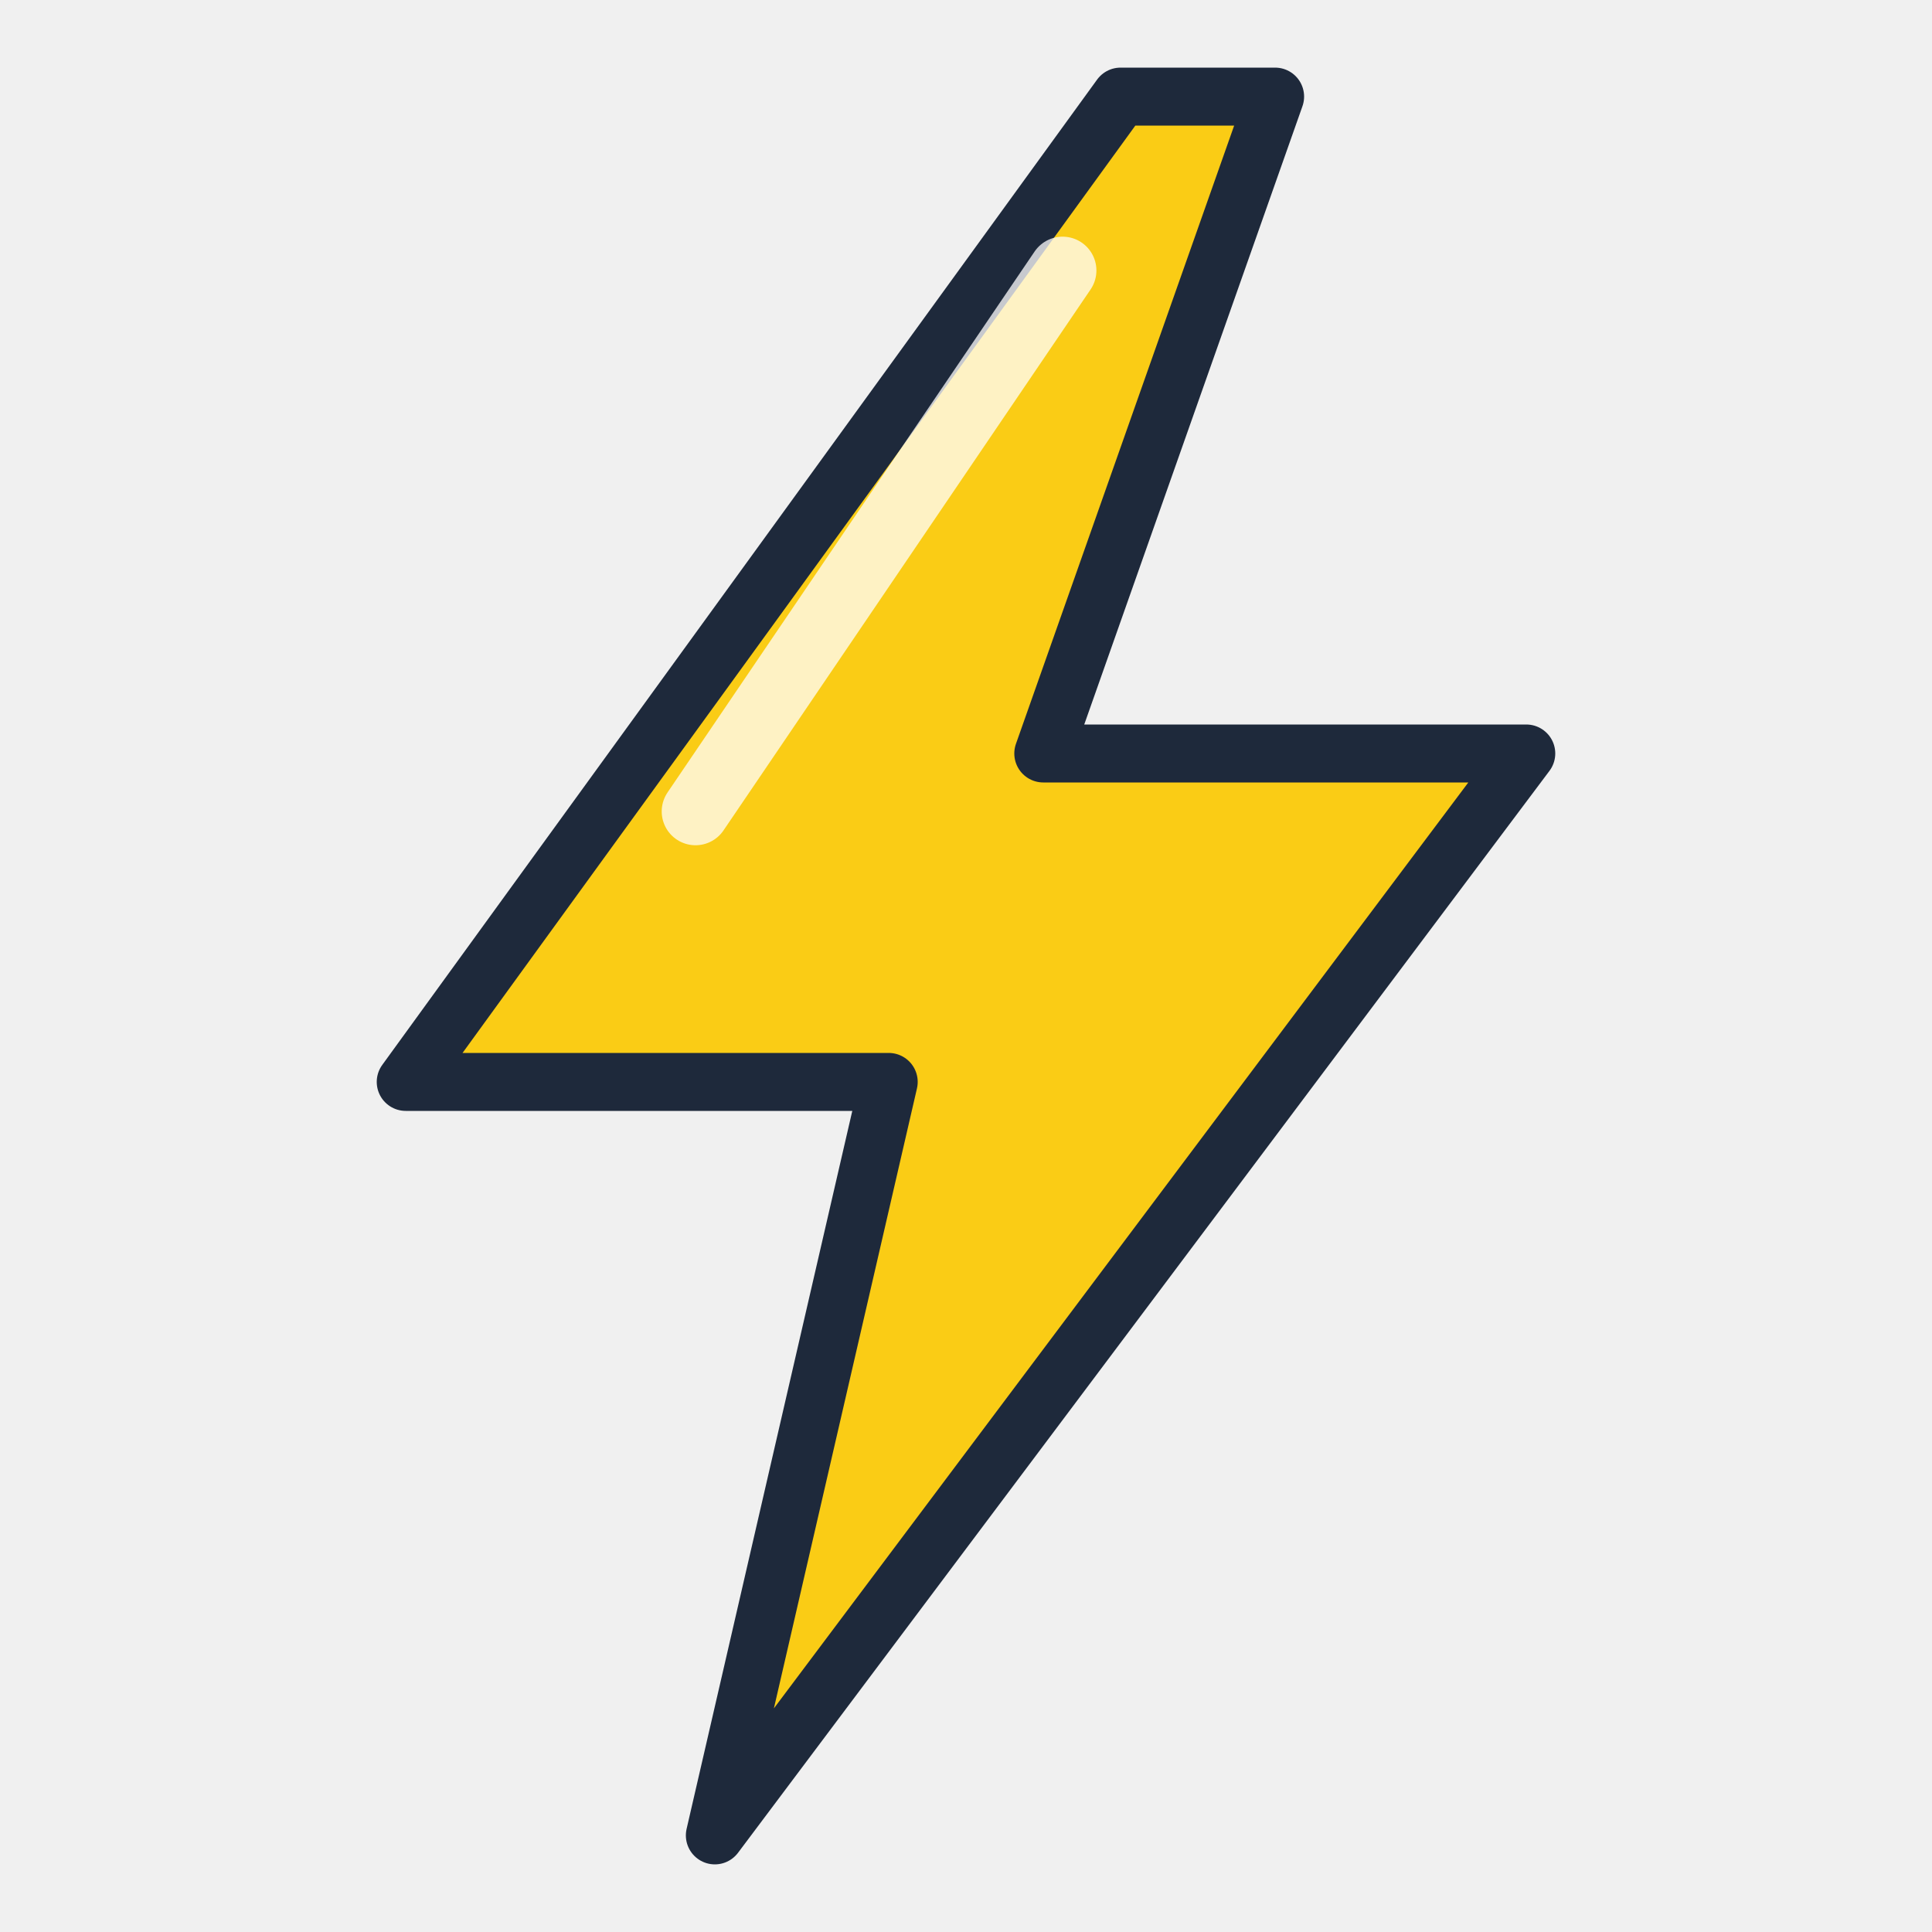
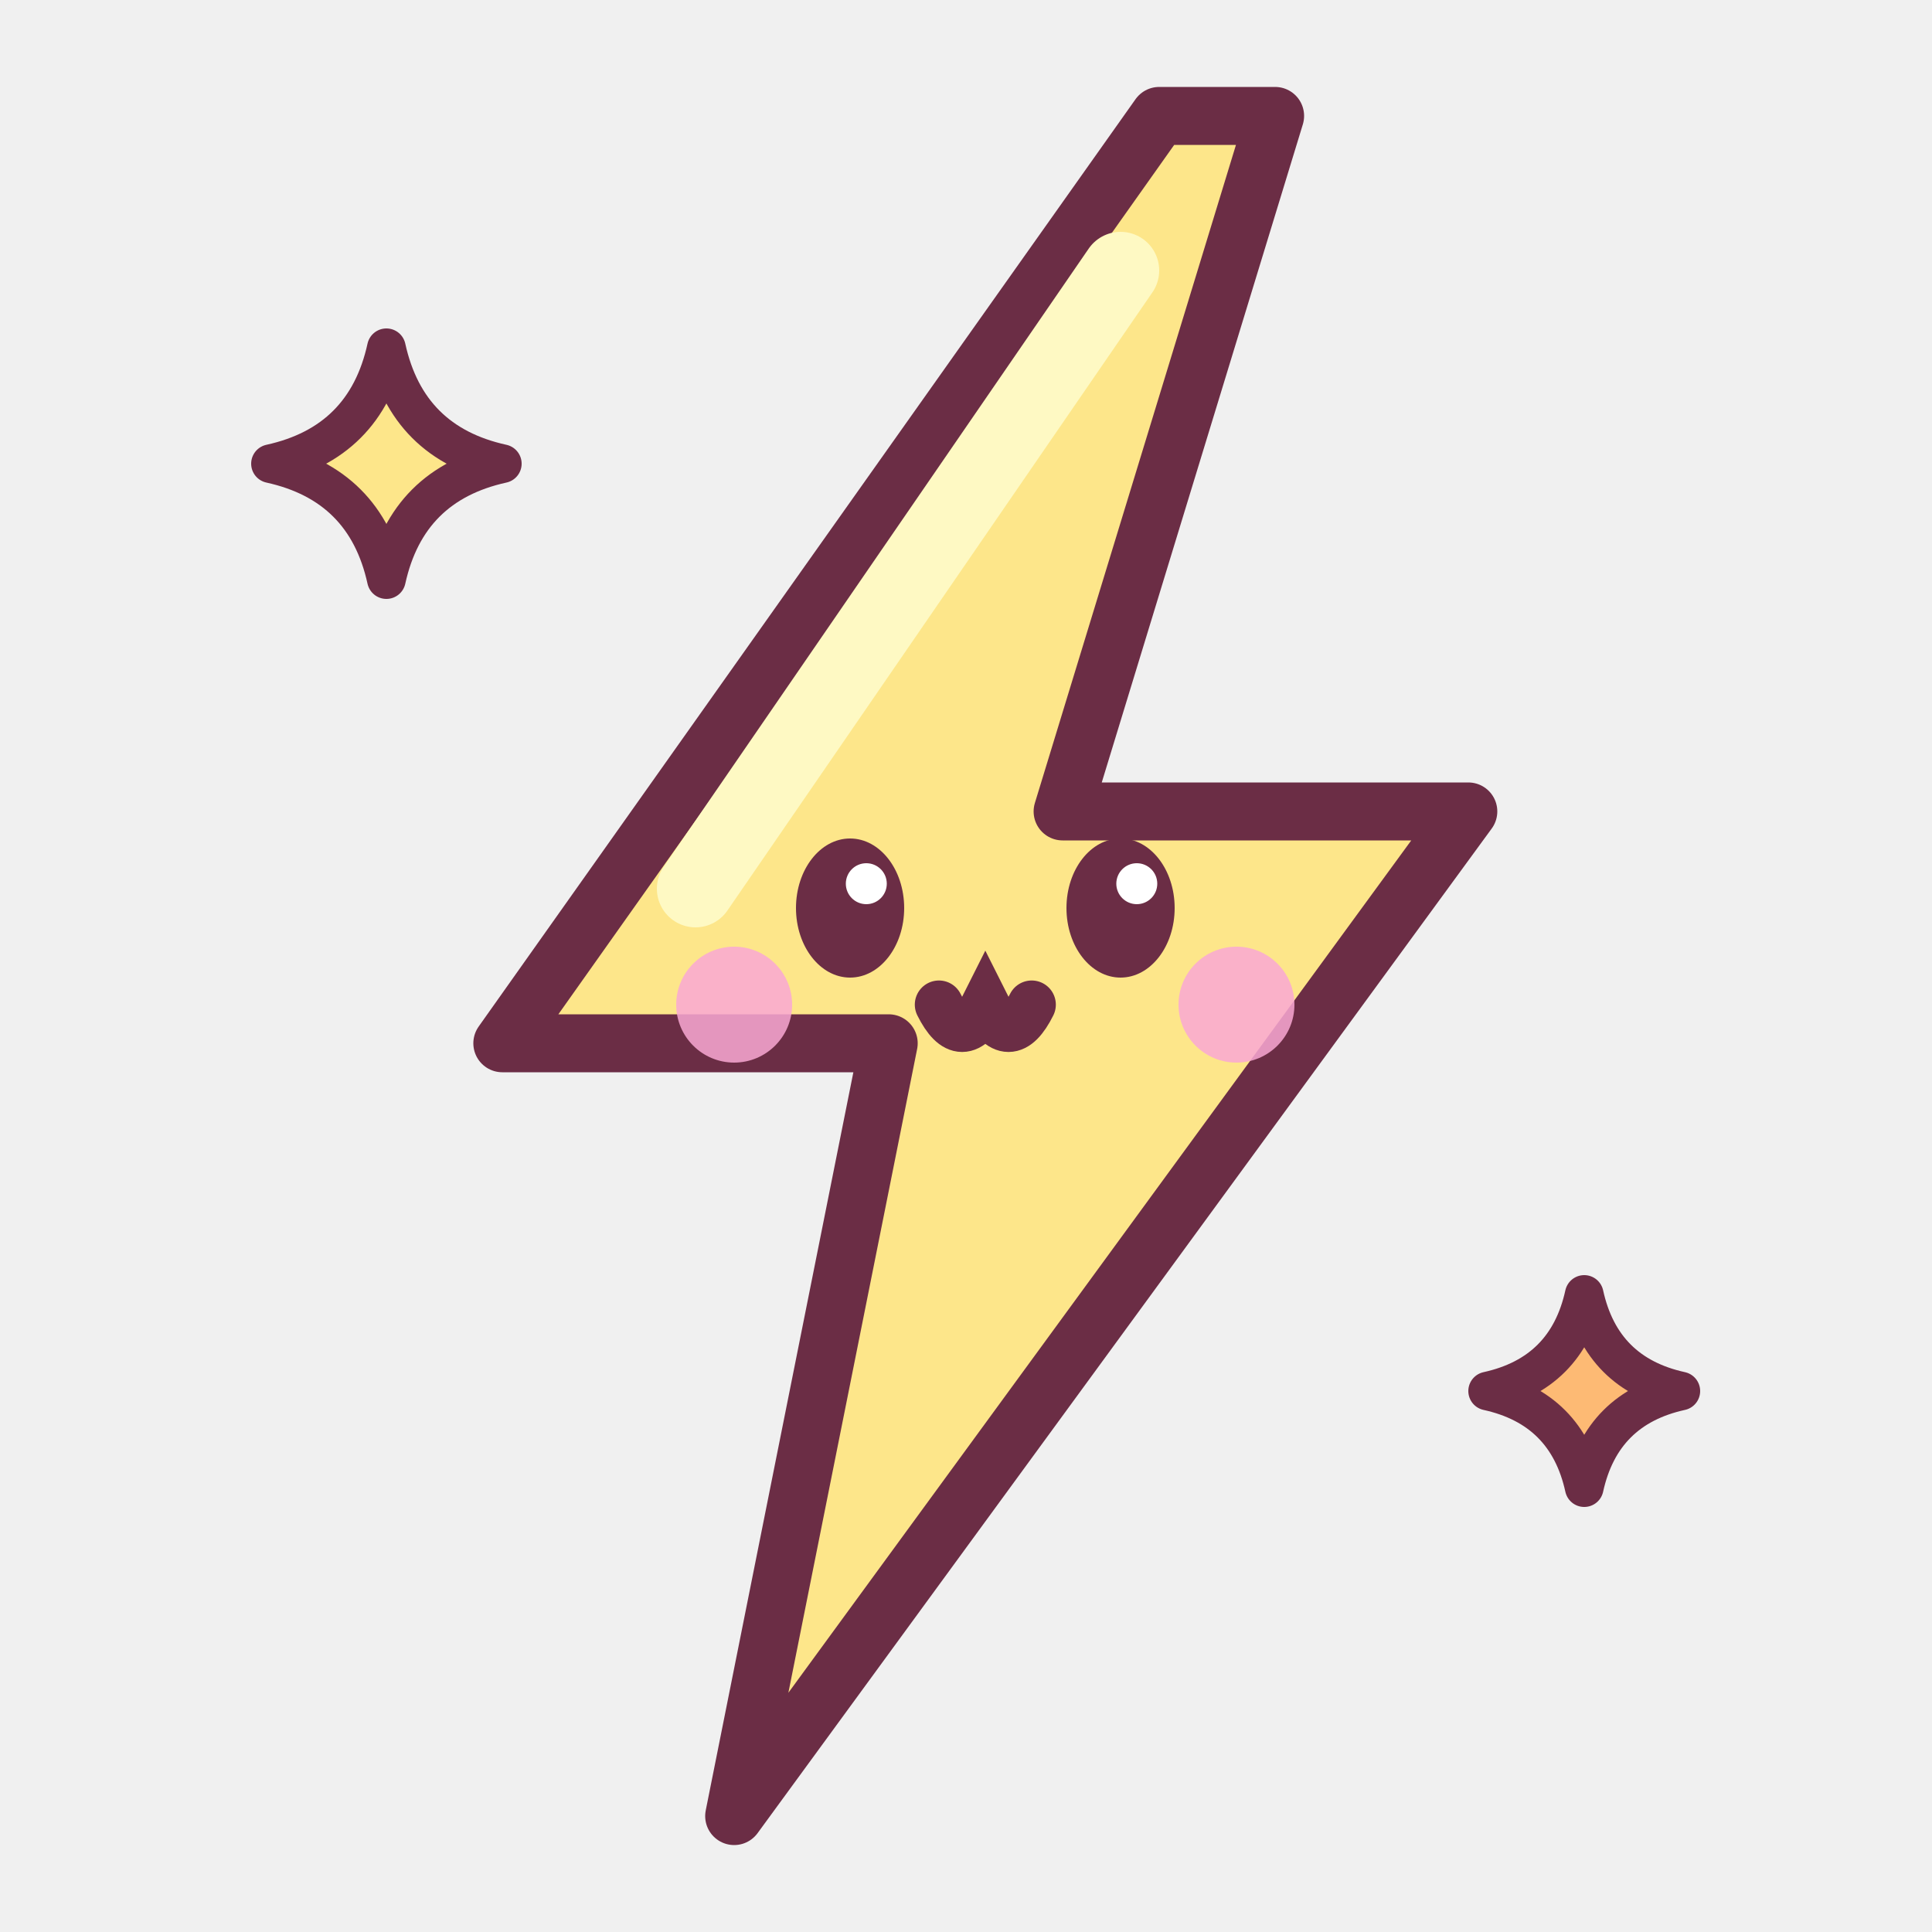
<svg xmlns="http://www.w3.org/2000/svg" viewBox="0 0 100 100">
-   <path d="M58 5 L21 56 H46 L37 95 L79 39 H54 L66 5 Z" fill="#facc15" stroke="#1e293b" stroke-width="3" stroke-linejoin="round" stroke-linecap="round" />
-   <path d="M55 14 L36 42" fill="none" stroke="#fff" stroke-width="3.5" stroke-linecap="round" opacity="0.75" />
+   <path d="M60 6 L26 54 L46 54 L38 94 L76 42 L55 42 L66 6 Z" fill="#fde68a" stroke="#6b2d45" stroke-width="3" stroke-linejoin="round" stroke-linecap="round" />
+   <path d="M58 14 L36 46" fill="none" stroke="#fef9c3" stroke-width="4" stroke-linecap="round" />
+   <g fill="#6b2d45">
+     <ellipse cx="44" cy="47" rx="2.8" ry="3.6" />
+     <ellipse cx="58" cy="47" rx="2.8" ry="3.6" />
+   </g>
+   <g fill="#fff">
+     <circle cx="44.84" cy="45.74" r="1.06" />
+     <circle cx="58.84" cy="45.74" r="1.06" />
+   </g>
+   <path d="M48.6 52 Q49.8 54.4 51 52 Q52.2 54.4 53.4 52" fill="none" stroke="#6b2d45" stroke-width="2.5" stroke-linecap="round" />
+   <g fill="#f9a8d4" opacity="0.85">
+     <circle cx="38" cy="52" r="3" />
+     <circle cx="64" cy="52" r="3" />
+   </g>
+   <path d="M20 18 Q21.08 22.92 26 24 Q21.08 25.08 20 30 Q18.92 25.08 14 24 Q18.92 22.92 20 18 Z" fill="#fde68a" stroke="#6b2d45" stroke-width="2" stroke-linejoin="round" stroke-linecap="round" />
+   <path d="M82 67 Q82.9 71.1 87 72 Q82.9 72.9 82 77 Q81.1 72.9 77 72 Q81.1 71.1 82 67 Z" fill="#fdba74" stroke="#6b2d45" stroke-width="2" stroke-linejoin="round" stroke-linecap="round" />
</svg>
